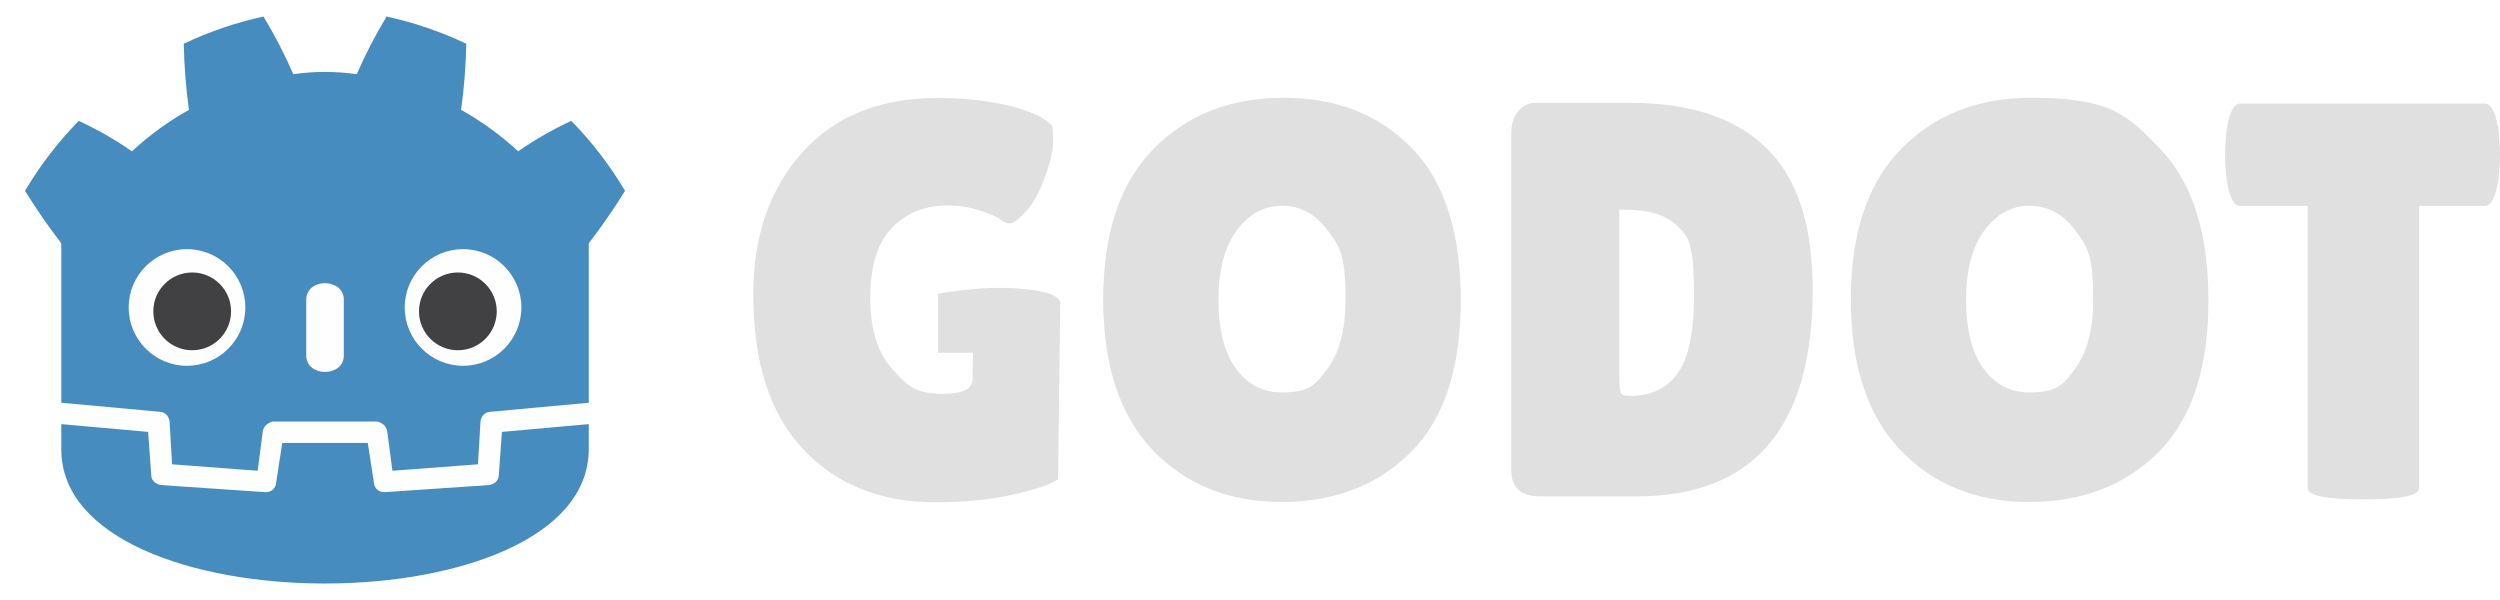
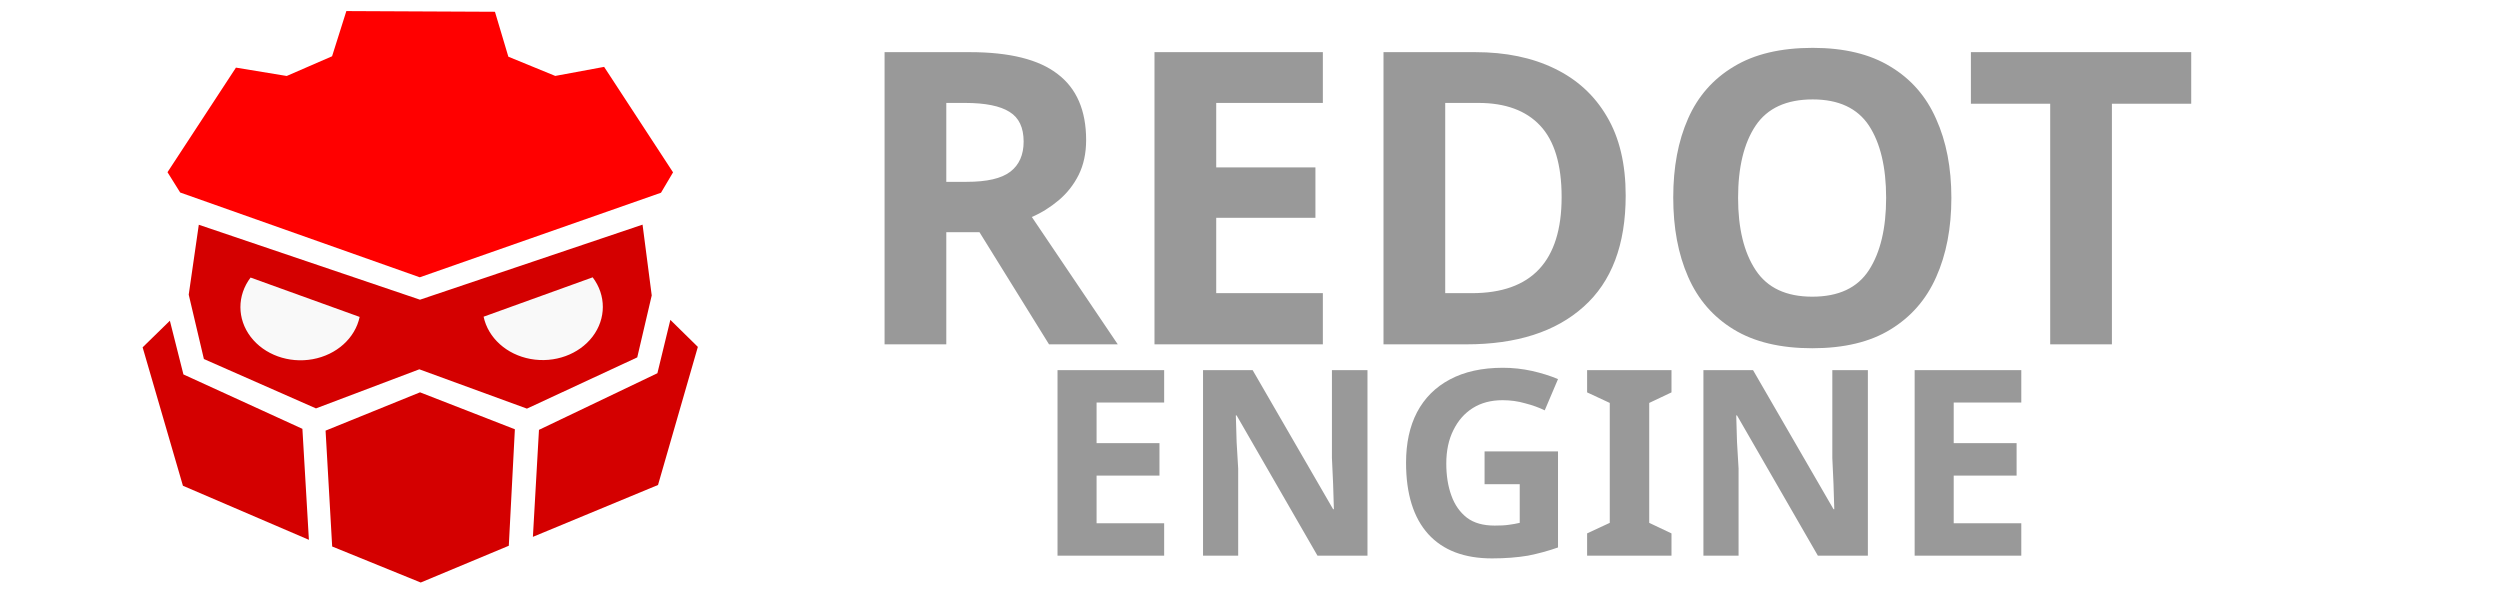
- <svg xmlns="http://www.w3.org/2000/svg" width="100" height="24" stroke-linejoin="round">
-   <path fill="#e0e0e0" d="M40.122 11.514c-1.211-.019-2.597.234-2.597.234v2.364h1.393l-.015 1.052q0 .587-1.159.587c-1.159 0-1.454-.328-2.045-.979q-.89-.98-.889-2.867 0-1.89.865-2.79.866-.899 2.261-.899c.411.003.821.067 1.214.191q.63.192.844.358.212.172.405.17.19 0 .616-.45.43-.45.767-1.359c.224-.61.337-1.076.337-1.407a6 6 0 0 0-.023-.674q-.47-.517-1.744-.821-1.268-.305-2.844-.304-3.463 0-5.419 2.181-1.957 2.182-1.957 5.668 0 4.094 2.001 6.207 2.002 2.114 5.263 2.113 1.754 0 3.114-.303 1.361-.303 1.811-.619l.09-7.038c0-.408-1.079-.594-2.289-.615M51.279 8.23q-1.078 0-1.81.989-.73.99-.731 2.776 0 1.79.698 2.745.697.957 1.832.957c1.135 0 1.372-.323 1.844-.969q.709-.966.709-2.766c0-1.8-.244-2.122-.731-2.767q-.73-.965-1.811-.965m-.011 11.85q-3.16 0-5.15-2.067-1.989-2.07-1.989-6.039 0-3.97 2.011-6.017 2.014-2.046 5.196-2.046 3.183-.001 5.138 2.014 1.958 2.013 1.957 6.094t-2.001 6.073q-2.002 1.988-5.162 1.988M64.77 8.386v6.727q0 .47.068.595c.068.125.18.124.404.124q1.238 0 1.879-.923.641-.921.64-3.069c-.001-2.148-.222-2.366-.663-2.799q-.664-.654-2.103-.655zm-4.317 10.436V5.33q0-.563.282-.891a.92.92 0 0 1 .73-.326h3.756q3.575 0 5.429 1.801 1.857 1.798 1.857 5.666 0 8.276-7.063 8.276h-3.845q-1.146 0-1.147-1.034M81.186 8.23q-1.08 0-1.812.989-.73.99-.73 2.776 0 1.79.697 2.745.697.957 1.833.957c1.136 0 1.372-.323 1.844-.969q.709-.966.709-2.766c0-1.8-.244-2.122-.731-2.767q-.73-.965-1.81-.965m-.012 11.85q-3.16 0-5.15-2.067-1.99-2.07-1.99-6.039 0-3.97 2.012-6.017 2.014-2.046 5.196-2.046c3.182 0 3.834.67 5.138 2.014q1.957 2.013 1.957 6.094t-2.002 6.073q-2.001 1.988-5.161 1.988m15.587-.552q0 .448-2.226.449-2.227-.001-2.228-.449V8.238h-2.698q-.382 0-.539-1.036a7 7 0 0 1-.066-1.011q0-.517.065-1.012c.105-.688.285-1.036.54-1.036h9.783q.382.001.541 1.036a7.7 7.7 0 0 1 0 2.023q-.16 1.036-.541 1.036h-2.631z" />
-   <g fill="#fefefe" transform="translate(-.27 -1.335)scale(.02592)">
-     <path d="M105 673v33q407 354 814 0v-33z" />
-     <path fill="#478cbf" d="m105 673 152 14q12 1 15 14l4 67 132 10 8-61q2-11 15-15h162q13 4 15 15l8 61 132-10 4-67q3-13 15-14l152-14V427q30-39 56-81-35-59-83-108-43 20-82 47-40-37-88-64 7-51 8-102-59-28-123-42-26 43-46 89-49-7-98 0-20-46-46-89-64 14-123 42 1 51 8 102-48 27-88 64-39-27-82-47-48 49-83 108 26 42 56 81zm0 33v39c0 276 813 276 814 0v-39l-134 12-5 69q-2 10-14 13l-162 11q-12 0-16-11l-10-65H446l-10 65q-4 11-16 11l-162-11q-12-3-14-13l-5-69z" />
-     <path d="M483 600c0 34 58 34 58 0v-86c0-34-58-34-58 0z" />
-     <circle cx="725" cy="526" r="90" />
-     <circle cx="299" cy="526" r="90" />
-   </g>
-   <g fill="#414042" transform="translate(-.27 -1.335)scale(.02592)">
-     <circle cx="307" cy="532" r="60" />
-     <circle cx="717" cy="532" r="60" />
-   </g>
+ <svg xmlns="http://www.w3.org/2000/svg" width="100" height="24" stroke-linejoin="round" version="1.1" id="svg7">
+   <defs id="defs7" />
+   <path style="display:inline;fill:#ff0000;stroke-width:0.768" d="m 6.7,6.888 2.738,-4.183 2.031,0.334 1.814,-0.788 0.571,-1.808 5.944,0.028 0.536,1.797 1.876,0.769 1.955,-0.362 2.757,4.219 -0.482,0.815 -9.649,3.383 -9.584,-3.392 z" id="path3-3" />
+   <path style="display:inline;fill:#d40000;stroke-width:0.768" d="m 7.952,8.99 -0.403,2.796 0.607,2.575 4.483,1.975 4.134,-1.564 4.304,1.573 4.413,-2.05 0.579,-2.478 -0.367,-2.831 -8.902,3.002 z" id="path4-6" />
+   <path style="display:inline;fill:#f9f9f9;stroke-width:0.768" id="path5" d="m 14.386,12.677 a 2.405,2.127 0 0 1 -1.878,1.691 2.405,2.127 0 0 1 -2.482,-0.896 2.405,2.127 0 0 1 -0.003,-2.37" />
+   <path style="display:inline;fill:#f9f9f9;stroke-width:0.768" id="path6" d="m 19.344,12.668 a 2.405,2.127 0 0 0 1.878,1.691 2.405,2.127 0 0 0 2.482,-0.896 2.405,2.127 0 0 0 0.003,-2.37" />
+   <path style="display:inline;fill:#d40000;stroke-width:0.768" d="M 5.705,13.893 6.795,12.829 7.337,14.977 12.096,17.153 12.356,21.593 7.317,19.43 Z" id="path7" />
+   <path style="display:inline;fill:#d40000;stroke-width:0.768" d="m 13.023,17.225 3.778,-1.532 3.794,1.478 -0.243,4.659 -3.523,1.471 -3.542,-1.441 z" id="path8" />
+   <path style="display:inline;fill:#d40000;stroke-width:0.768" d="m 21.559,17.194 -0.243,4.28 5.005,-2.075 1.593,-5.523 -1.1,-1.081 -0.518,2.134 z" id="path9" />
+   <text xml:space="preserve" style="font-style:normal;font-variant:normal;font-weight:bold;font-stretch:normal;font-size:10.393px;font-family:Futura;-inkscape-font-specification:'Futura, Bold';font-variant-ligatures:normal;font-variant-caps:normal;font-variant-numeric:normal;font-variant-east-asian:normal;fill:#999999;stroke-width:0.39" x="41.364" y="22.227" id="text8">
+     <tspan id="tspan8" x="41.364" y="22.227" style="fill:#999999;stroke-width:0.39">ENGINE</tspan>
+   </text>
+   <text xml:space="preserve" style="font-style:normal;font-variant:normal;font-weight:bold;font-stretch:normal;font-size:16.359px;font-family:Futura;-inkscape-font-specification:'Futura, Bold';font-variant-ligatures:normal;font-variant-caps:normal;font-variant-numeric:normal;font-variant-east-asian:normal;fill:#999999;stroke-width:0.613" x="33.915" y="13.775" id="text9">
+     <tspan id="tspan9" x="33.915" y="13.775" style="fill:#999999;stroke-width:0.613">REDOT</tspan>
+   </text>
</svg>
